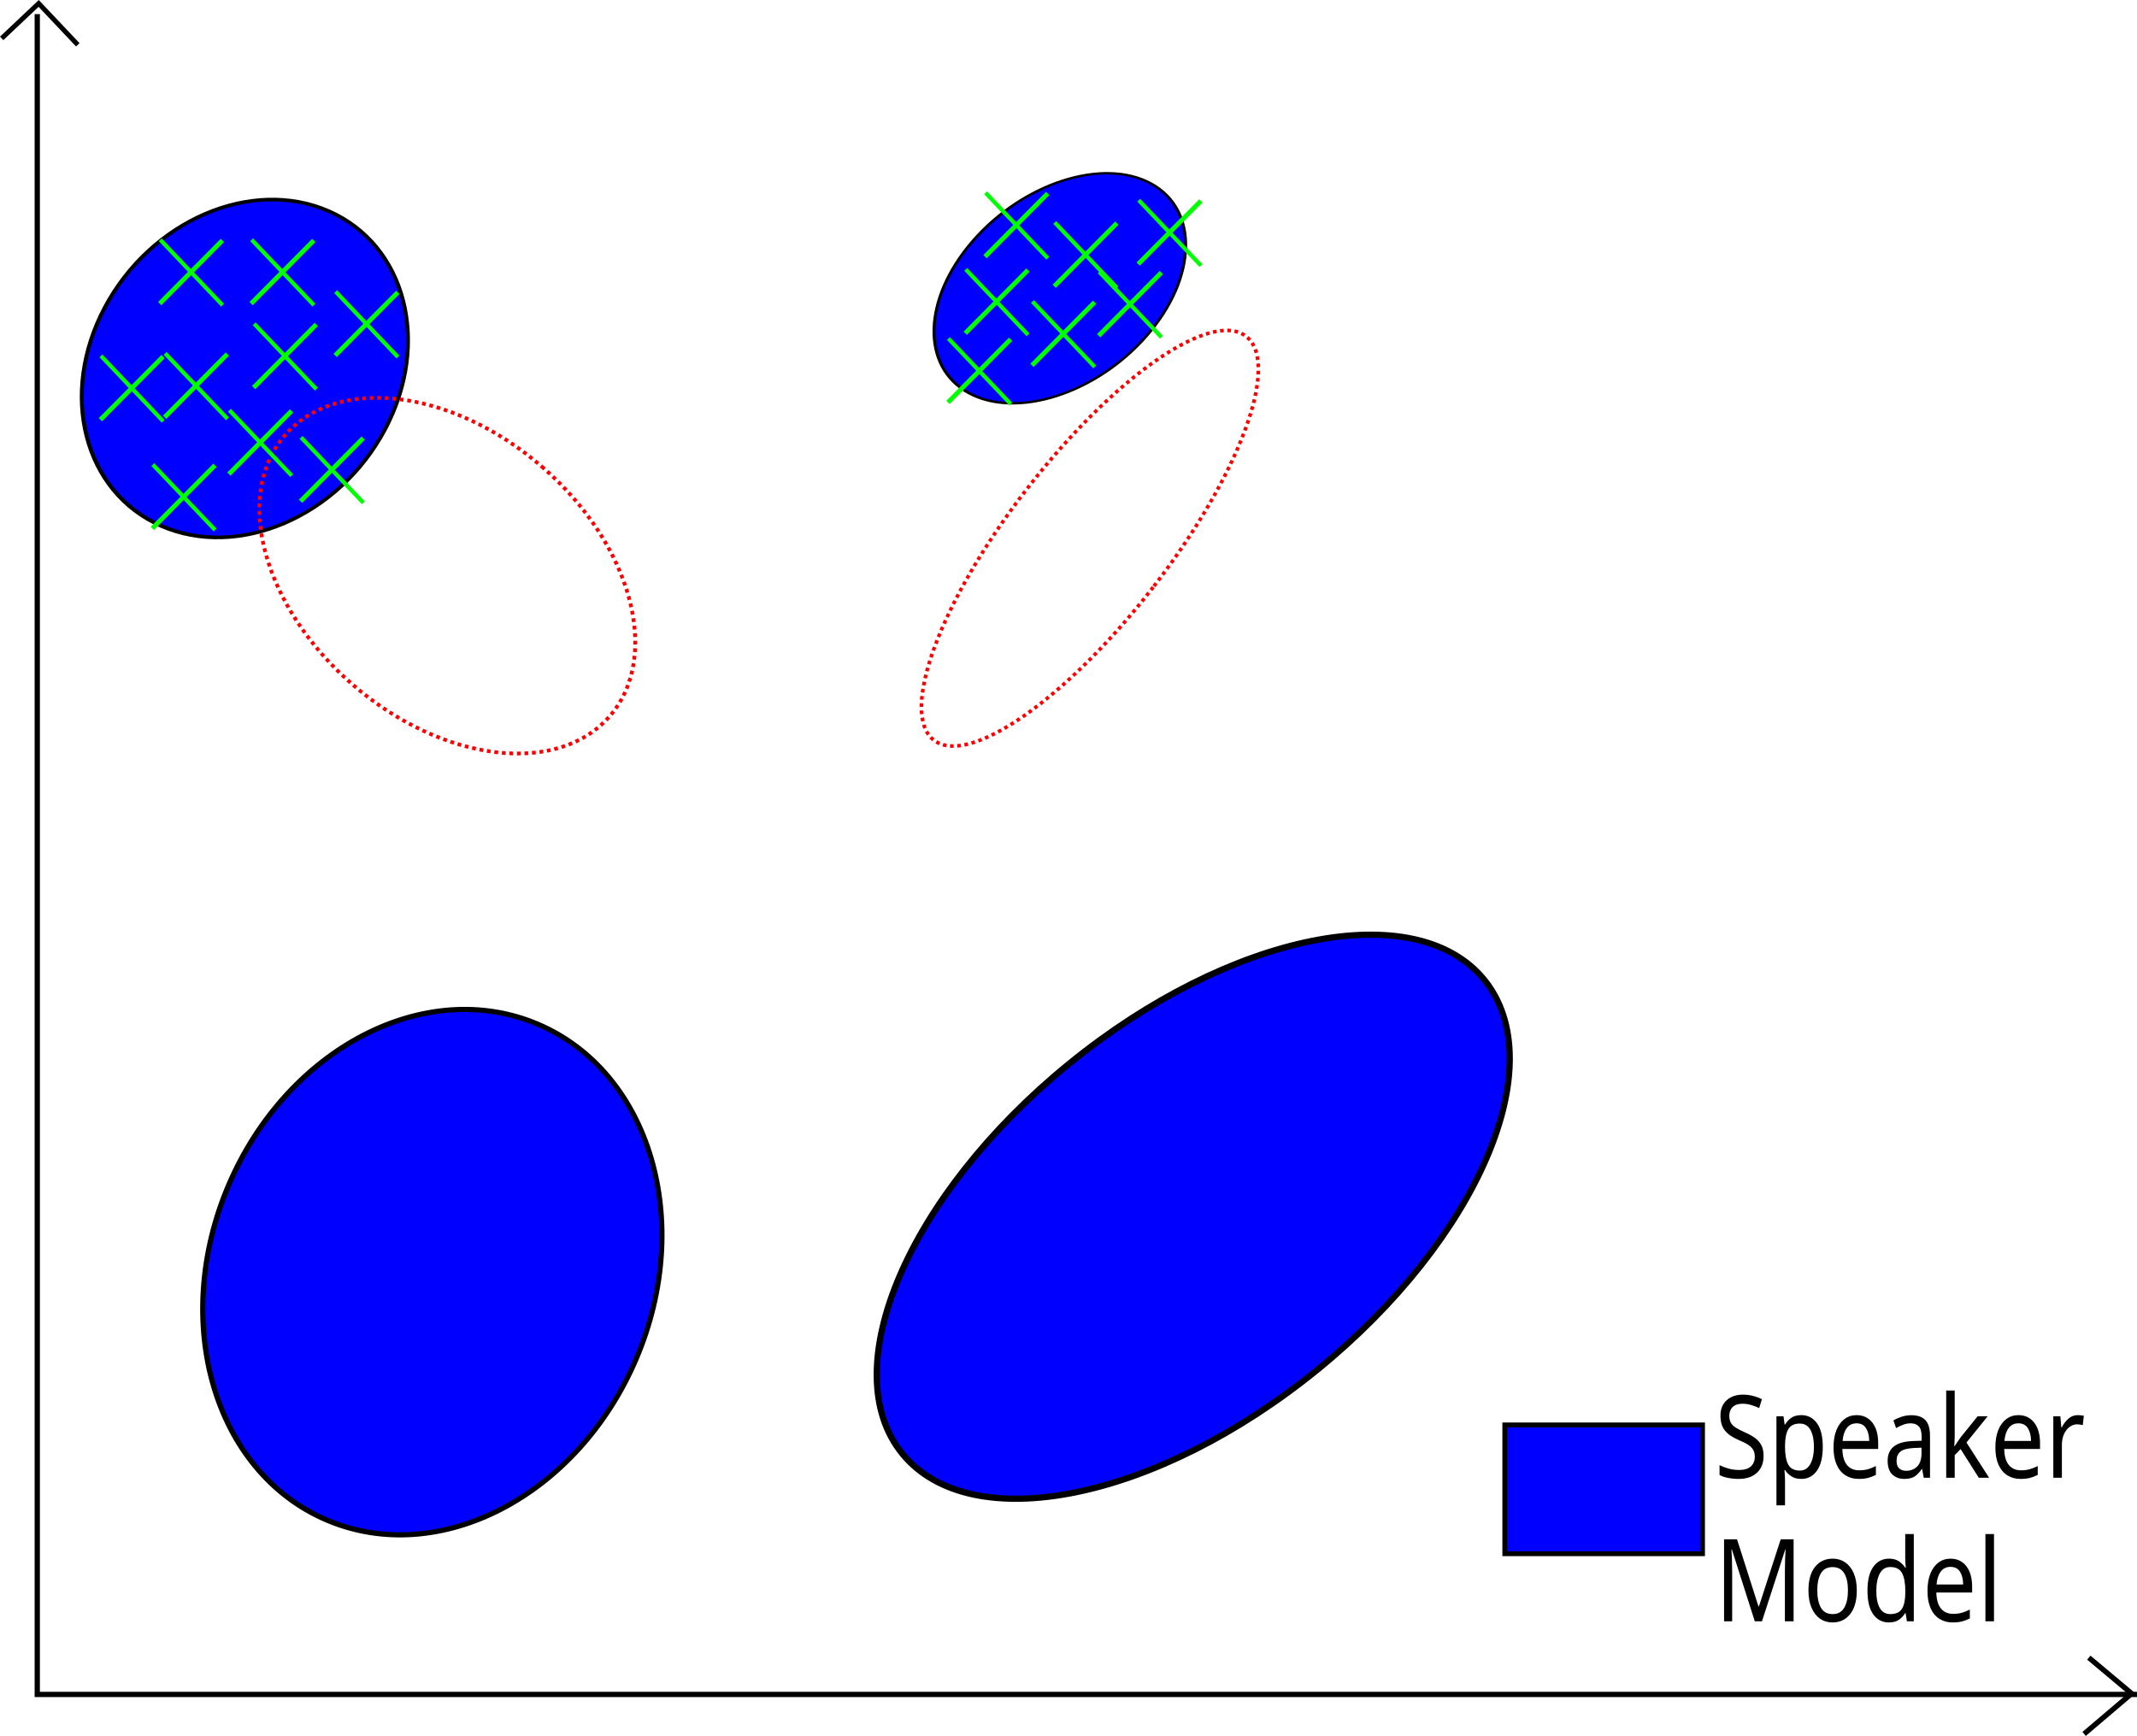
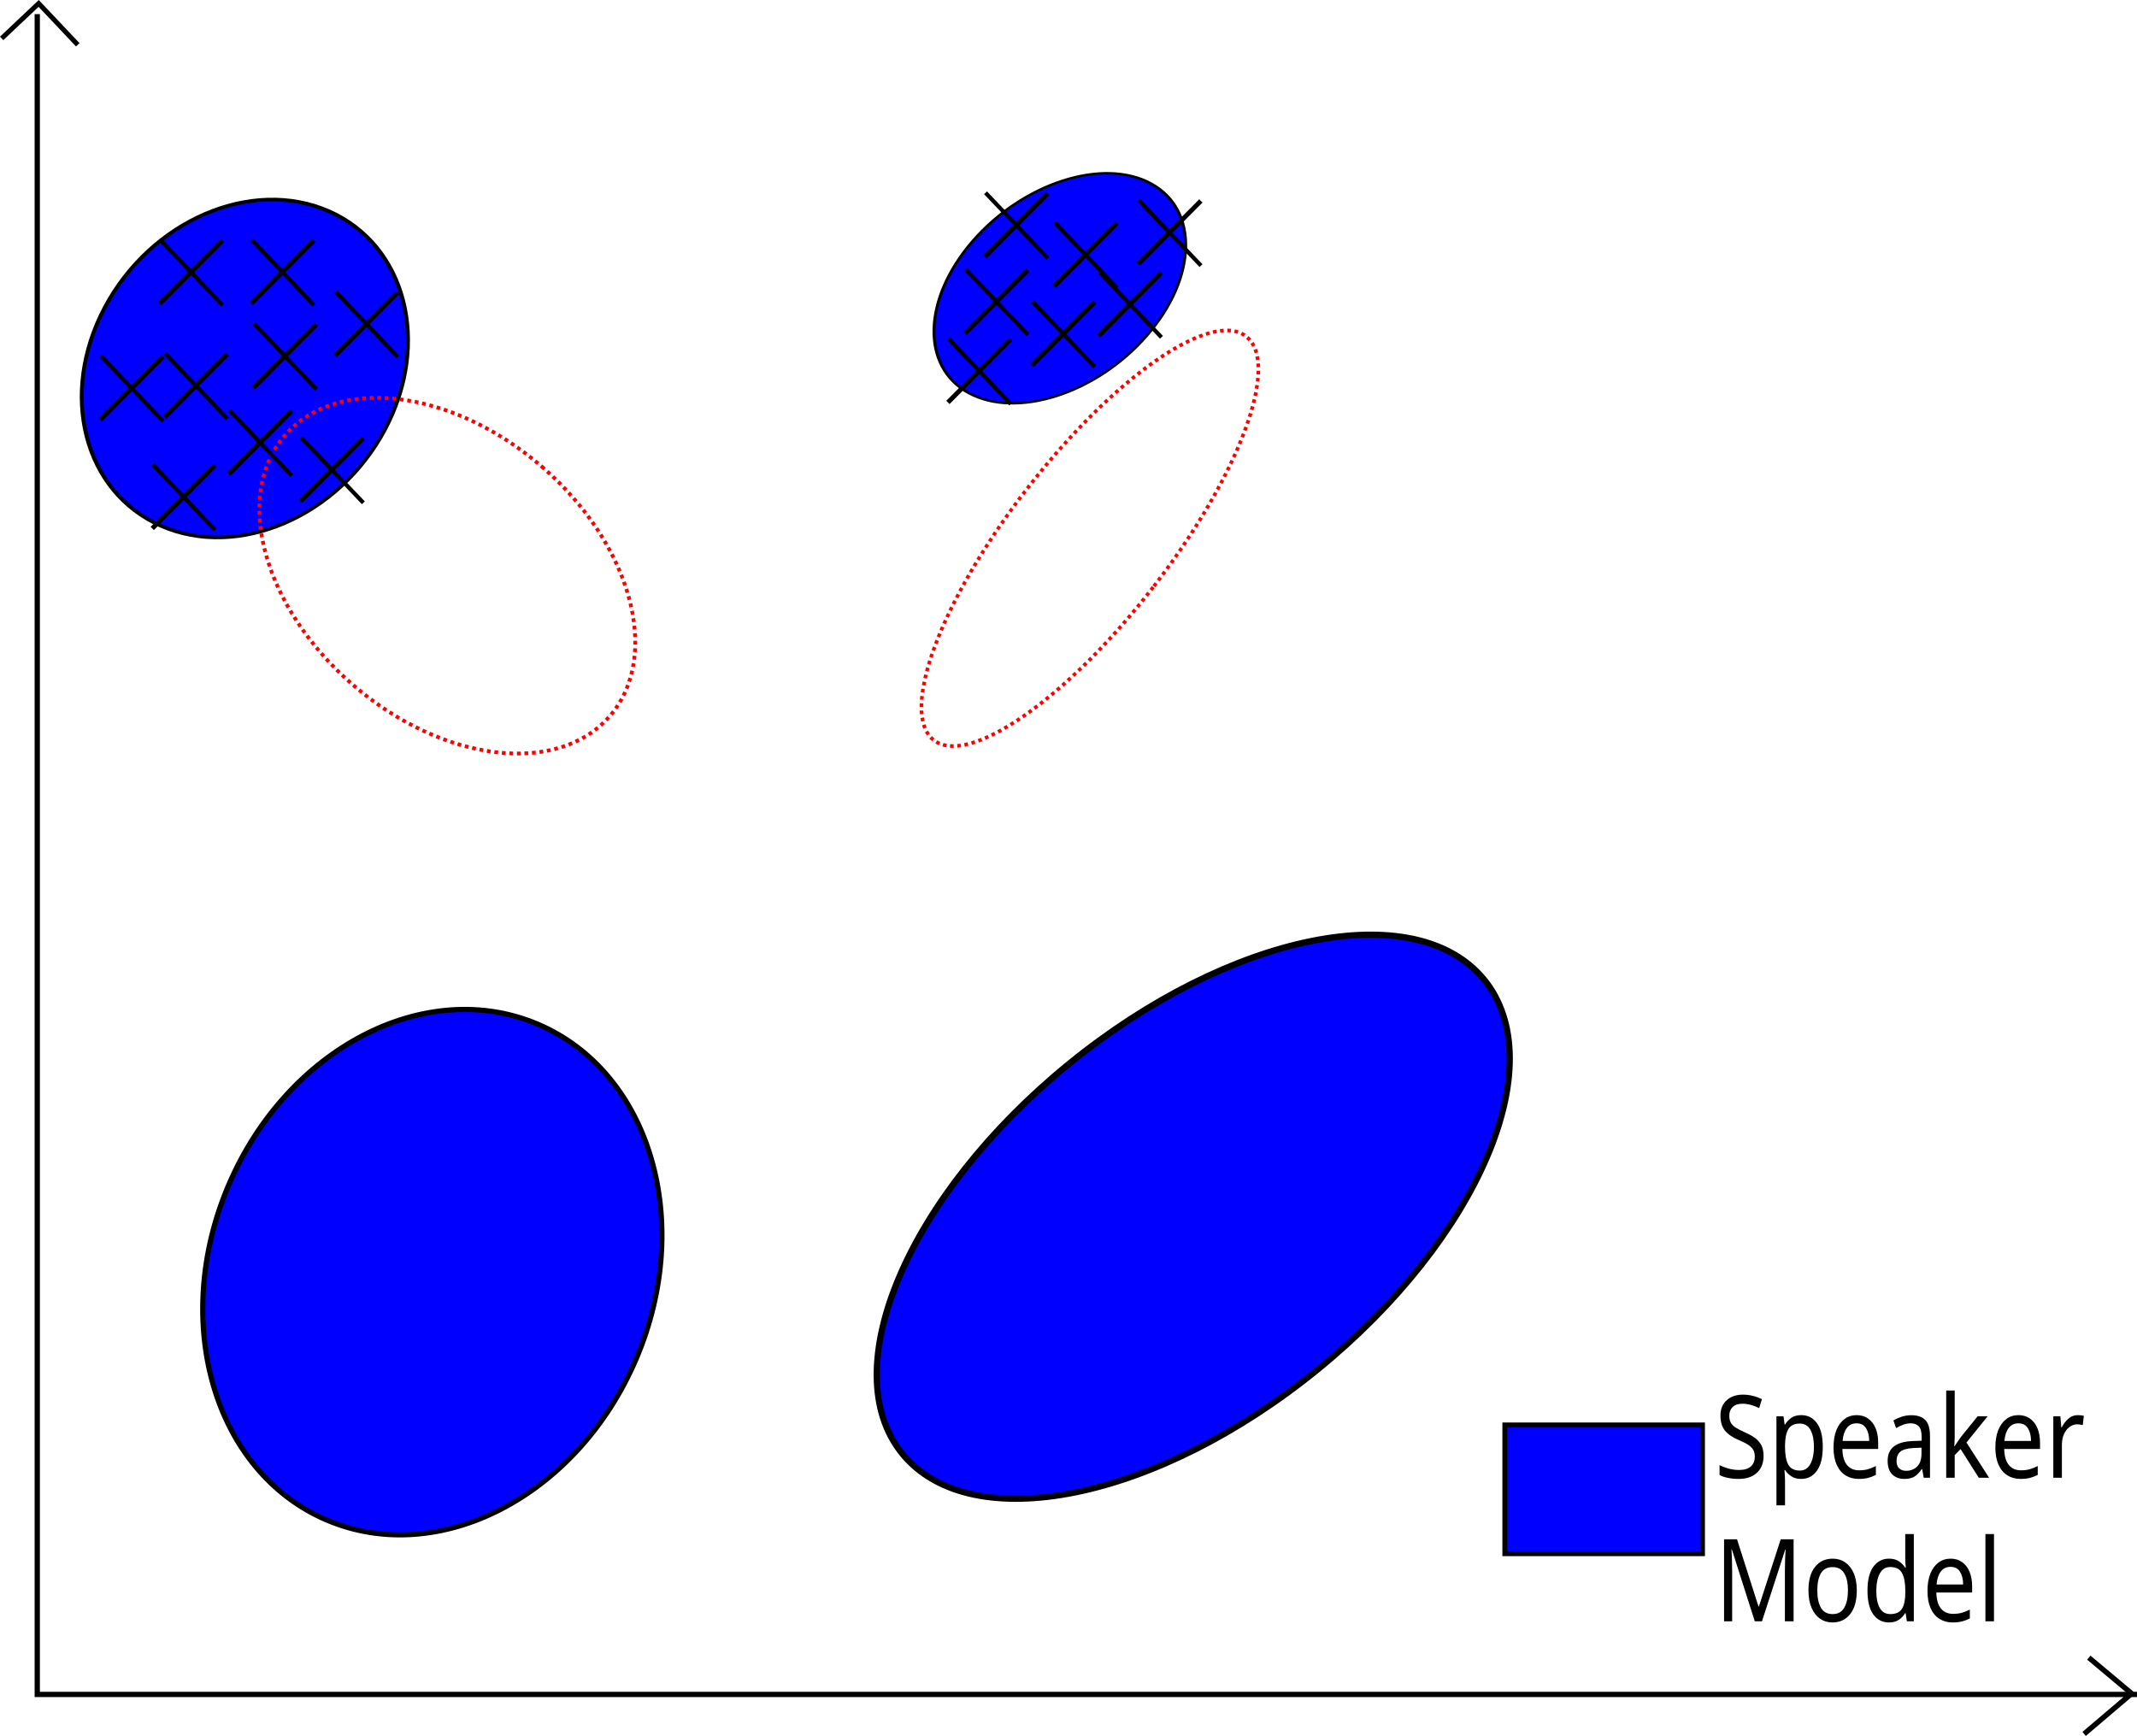
<svg xmlns="http://www.w3.org/2000/svg" width="124.677mm" height="101.283mm" viewBox="0 0 441.77 358.877" id="svg4544" version="1.1">
  <defs id="defs4546" />
  <g id="layer1" transform="translate(-136.258,-141.495)">
    <ellipse style="fill:#0000ff;fill-opacity:1;fill-rule:evenodd;stroke:#000000;stroke-width:0.782px;stroke-linecap:butt;stroke-linejoin:miter;stroke-opacity:1" id="path3359-7-1" cx="268.028" cy="124.736" rx="31.587" ry="36.855" transform="matrix(0.9159308,0.4013361,-0.4699167,0.8827107,0,0)" />
    <ellipse style="fill:#0000ff;fill-opacity:1;fill-rule:evenodd;stroke:#000000;stroke-width:0.555px;stroke-linecap:butt;stroke-linejoin:miter;stroke-opacity:1" id="path3359-7" cx="409.585" cy="6.198" rx="20.469" ry="28.691" transform="matrix(0.8775206,0.479539,-0.6559563,0.7547989,0,0)" />
    <path style="fill:none;fill-rule:evenodd;stroke:#000000;stroke-width:1.088px;stroke-linecap:butt;stroke-linejoin:miter;stroke-opacity:1" d="m 143.961,144.412 0,347.383 434.067,0" id="path3338" />
    <path style="fill:none;fill-rule:evenodd;stroke:#000000;stroke-width:1px;stroke-linecap:butt;stroke-linejoin:miter;stroke-opacity:1" d="m 136.601,149.432 7.653,-7.23 8.081,8.553" id="path3340" />
    <path style="fill:none;fill-rule:evenodd;stroke:#000000;stroke-width:1.088px;stroke-linecap:butt;stroke-linejoin:miter;stroke-opacity:1" d="m 568.07,484.192 8.845,7.417 -9.816,8.349" id="path3340-3" />
    <ellipse style="fill:#0000ff;fill-opacity:1;fill-rule:evenodd;stroke:#000000;stroke-width:1.066px;stroke-linecap:butt;stroke-linejoin:miter;stroke-opacity:1" id="path3357" cx="366.248" cy="283.527" rx="45.794" ry="55.703" transform="matrix(0.9198114,0.3923607,-0.3923607,0.9198114,0,0)" />
    <ellipse style="fill:#0000ff;fill-opacity:1;fill-rule:evenodd;stroke:#000000;stroke-width:1.288px;stroke-linecap:butt;stroke-linejoin:miter;stroke-opacity:1" id="path3359" cx="546.584" cy="-48.583" rx="40.729" ry="77.576" transform="matrix(0.6316859,0.7752244,-0.7752244,0.6316859,0,0)" />
    <ellipse style="fill:none;fill-rule:evenodd;stroke:#ff0000;stroke-width:0.779;stroke-linecap:butt;stroke-linejoin:miter;stroke-miterlimit:4;stroke-dasharray:0.779, 0.779;stroke-dashoffset:0;stroke-opacity:1" id="path3361" cx="-47.604" cy="343.39" rx="29.836" ry="44.389" transform="matrix(0.6537356,-0.7567231,0.7567231,0.6537356,0,0)" />
    <rect style="fill:#0000ff;fill-opacity:1;fill-rule:evenodd;stroke:#000000;stroke-width:1px;stroke-linecap:butt;stroke-linejoin:miter;stroke-opacity:1" id="rect3369" width="40.873" height="26.629" x="447.338" y="436.076" />
    <text xml:space="preserve" style="font-style:normal;font-weight:normal;font-size:21.88px;line-height:125%;font-family:sans-serif;letter-spacing:0px;word-spacing:0px;fill:#000000;fill-opacity:1;stroke:none;stroke-width:1px;stroke-linecap:butt;stroke-linejoin:miter;stroke-opacity:1" x="532.347" y="412.039" id="text4171" transform="scale(0.9217792,1.084858)">
      <tspan id="tspan4173" x="532.347" y="412.039">Speaker</tspan>
      <tspan x="532.347" y="439.389" id="tspan5359">Model</tspan>
    </text>
-     <g transform="translate(4.252667,188.3208)" id="g4254-9">
-       <path id="path4175-3" d="M 207.093,43.743 194.134,56.804" style="fill:none;fill-rule:evenodd;stroke:#00ff00;stroke-width:0.959px;stroke-linecap:butt;stroke-linejoin:miter;stroke-opacity:1" />
-       <path id="path4177-6" d="m 194.244,43.599 12.875,13.527" style="fill:none;fill-rule:evenodd;stroke:#00ff00;stroke-width:0.838px;stroke-linecap:butt;stroke-linejoin:miter;stroke-opacity:1" />
+     <g transform="translate(4.252667,188.3208)" id="g4254-9" style="fill:#00ff00;fill-opacity:1;stroke:#000000;stroke-opacity:1">
+       <path id="path4175-3" d="M 207.093,43.743 194.134,56.804" style="fill:#00ff00;fill-rule:evenodd;stroke:#000000;stroke-width:0.959px;stroke-linecap:butt;stroke-linejoin:miter;stroke-opacity:1;fill-opacity:1" />
+       <path id="path4177-6" d="m 194.244,43.599 12.875,13.527" style="fill:#00ff00;fill-rule:evenodd;stroke:#000000;stroke-width:0.838px;stroke-linecap:butt;stroke-linejoin:miter;stroke-opacity:1;fill-opacity:1" />
    </g>
-     <g transform="translate(11.40394,158.1834)" id="g4254-0">
-       <path id="path4175-6" d="M 207.093,43.743 194.134,56.804" style="fill:none;fill-rule:evenodd;stroke:#00ff00;stroke-width:0.959px;stroke-linecap:butt;stroke-linejoin:miter;stroke-opacity:1" />
-       <path id="path4177-2" d="m 194.244,43.599 12.875,13.527" style="fill:none;fill-rule:evenodd;stroke:#00ff00;stroke-width:0.838px;stroke-linecap:butt;stroke-linejoin:miter;stroke-opacity:1" />
+     <g transform="translate(11.40394,158.1834)" id="g4254-0" style="fill:#00ff00;fill-opacity:1;stroke:#000000;stroke-opacity:1">
+       <path id="path4175-6" d="M 207.093,43.743 194.134,56.804" style="fill:#00ff00;fill-rule:evenodd;stroke:#000000;stroke-width:0.959px;stroke-linecap:butt;stroke-linejoin:miter;stroke-opacity:1;fill-opacity:1" />
+       <path id="path4177-2" d="m 194.244,43.599 12.875,13.527" style="fill:#00ff00;fill-rule:evenodd;stroke:#000000;stroke-width:0.838px;stroke-linecap:butt;stroke-linejoin:miter;stroke-opacity:1;fill-opacity:1" />
    </g>
-     <g transform="translate(-5.452613,164.8238)" id="g4254-6">
-       <path id="path4175-1" d="M 207.093,43.743 194.134,56.804" style="fill:none;fill-rule:evenodd;stroke:#00ff00;stroke-width:0.959px;stroke-linecap:butt;stroke-linejoin:miter;stroke-opacity:1" />
-       <path id="path4177-8" d="m 194.244,43.599 12.875,13.527" style="fill:none;fill-rule:evenodd;stroke:#00ff00;stroke-width:0.838px;stroke-linecap:butt;stroke-linejoin:miter;stroke-opacity:1" />
+     <g transform="translate(-5.452613,164.8238)" id="g4254-6" style="fill:#00ff00;fill-opacity:1;stroke:#000000;stroke-opacity:1">
+       <path id="path4175-1" d="M 207.093,43.743 194.134,56.804" style="fill:#00ff00;fill-rule:evenodd;stroke:#000000;stroke-width:0.959px;stroke-linecap:butt;stroke-linejoin:miter;stroke-opacity:1;fill-opacity:1" />
+       <path id="path4177-8" d="m 194.244,43.599 12.875,13.527" style="fill:#00ff00;fill-rule:evenodd;stroke:#000000;stroke-width:0.838px;stroke-linecap:butt;stroke-linejoin:miter;stroke-opacity:1;fill-opacity:1" />
    </g>
-     <g transform="translate(-5.963423,147.4565)" id="g4254-7">
-       <path id="path4175-9" d="M 207.093,43.743 194.134,56.804" style="fill:none;fill-rule:evenodd;stroke:#00ff00;stroke-width:0.959px;stroke-linecap:butt;stroke-linejoin:miter;stroke-opacity:1" />
-       <path id="path4177-20" d="m 194.244,43.599 12.875,13.527" style="fill:none;fill-rule:evenodd;stroke:#00ff00;stroke-width:0.838px;stroke-linecap:butt;stroke-linejoin:miter;stroke-opacity:1" />
+     <g transform="translate(-5.963423,147.4565)" id="g4254-7" style="fill:#00ff00;fill-opacity:1;stroke:#000000;stroke-opacity:1">
+       <path id="path4175-9" d="M 207.093,43.743 194.134,56.804" style="fill:#00ff00;fill-rule:evenodd;stroke:#000000;stroke-width:0.959px;stroke-linecap:butt;stroke-linejoin:miter;stroke-opacity:1;fill-opacity:1" />
+       <path id="path4177-20" d="m 194.244,43.599 12.875,13.527" style="fill:#00ff00;fill-rule:evenodd;stroke:#000000;stroke-width:0.838px;stroke-linecap:butt;stroke-linejoin:miter;stroke-opacity:1;fill-opacity:1" />
    </g>
-     <g transform="translate(-23.84158,170.9535)" id="g4254-2">
-       <path id="path4175-37" d="M 207.093,43.743 194.134,56.804" style="fill:none;fill-rule:evenodd;stroke:#00ff00;stroke-width:0.959px;stroke-linecap:butt;stroke-linejoin:miter;stroke-opacity:1" />
-       <path id="path4177-5" d="m 194.244,43.599 12.875,13.527" style="fill:none;fill-rule:evenodd;stroke:#00ff00;stroke-width:0.838px;stroke-linecap:butt;stroke-linejoin:miter;stroke-opacity:1" />
+     <g transform="translate(-23.84158,170.9535)" id="g4254-2" style="fill:#00ff00;fill-opacity:1;stroke:#000000;stroke-opacity:1">
+       <path id="path4175-37" d="M 207.093,43.743 194.134,56.804" style="fill:#00ff00;fill-rule:evenodd;stroke:#000000;stroke-width:0.959px;stroke-linecap:butt;stroke-linejoin:miter;stroke-opacity:1;fill-opacity:1" />
+       <path id="path4177-5" d="m 194.244,43.599 12.875,13.527" style="fill:#00ff00;fill-rule:evenodd;stroke:#000000;stroke-width:0.838px;stroke-linecap:butt;stroke-linejoin:miter;stroke-opacity:1;fill-opacity:1" />
    </g>
-     <g transform="translate(-24.86319,147.4565)" id="g4254-92">
-       <path id="path4175-2" d="M 207.093,43.743 194.134,56.804" style="fill:none;fill-rule:evenodd;stroke:#00ff00;stroke-width:0.959px;stroke-linecap:butt;stroke-linejoin:miter;stroke-opacity:1" />
-       <path id="path4177-89" d="m 194.244,43.599 12.875,13.527" style="fill:none;fill-rule:evenodd;stroke:#00ff00;stroke-width:0.838px;stroke-linecap:butt;stroke-linejoin:miter;stroke-opacity:1" />
+     <g transform="translate(-24.86319,147.4565)" id="g4254-92" style="fill:#00ff00;fill-opacity:1;stroke:#000000;stroke-opacity:1">
+       <path id="path4175-2" d="M 207.093,43.743 194.134,56.804" style="fill:#00ff00;fill-rule:evenodd;stroke:#000000;stroke-width:0.959px;stroke-linecap:butt;stroke-linejoin:miter;stroke-opacity:1;fill-opacity:1" />
+       <path id="path4177-89" d="m 194.244,43.599 12.875,13.527" style="fill:#00ff00;fill-rule:evenodd;stroke:#000000;stroke-width:0.838px;stroke-linecap:butt;stroke-linejoin:miter;stroke-opacity:1;fill-opacity:1" />
    </g>
-     <g transform="translate(-37.12251,171.4643)" id="g4254-73">
-       <path id="path4175-61" d="M 207.093,43.743 194.134,56.804" style="fill:none;fill-rule:evenodd;stroke:#00ff00;stroke-width:0.959px;stroke-linecap:butt;stroke-linejoin:miter;stroke-opacity:1" />
-       <path id="path4177-29" d="m 194.244,43.599 12.875,13.527" style="fill:none;fill-rule:evenodd;stroke:#00ff00;stroke-width:0.838px;stroke-linecap:butt;stroke-linejoin:miter;stroke-opacity:1" />
+     <g transform="translate(-37.12251,171.4643)" id="g4254-73" style="fill:#00ff00;fill-opacity:1;stroke:#000000;stroke-opacity:1">
+       <path id="path4175-61" d="M 207.093,43.743 194.134,56.804" style="fill:#00ff00;fill-rule:evenodd;stroke:#000000;stroke-width:0.959px;stroke-linecap:butt;stroke-linejoin:miter;stroke-opacity:1;fill-opacity:1" />
+       <path id="path4177-29" d="m 194.244,43.599 12.875,13.527" style="fill:#00ff00;fill-rule:evenodd;stroke:#000000;stroke-width:0.838px;stroke-linecap:butt;stroke-linejoin:miter;stroke-opacity:1;fill-opacity:1" />
    </g>
-     <g transform="translate(-26.39561,193.9397)" id="g4254-3">
-       <path id="path4175-19" d="M 207.093,43.743 194.134,56.804" style="fill:none;fill-rule:evenodd;stroke:#00ff00;stroke-width:0.959px;stroke-linecap:butt;stroke-linejoin:miter;stroke-opacity:1" />
-       <path id="path4177-4" d="m 194.244,43.599 12.875,13.527" style="fill:none;fill-rule:evenodd;stroke:#00ff00;stroke-width:0.838px;stroke-linecap:butt;stroke-linejoin:miter;stroke-opacity:1" />
+     <g transform="translate(-26.39561,193.9397)" id="g4254-3" style="fill:#00ff00;fill-opacity:1;stroke:#000000;stroke-opacity:1">
+       <path id="path4175-19" d="M 207.093,43.743 194.134,56.804" style="fill:#00ff00;fill-rule:evenodd;stroke:#000000;stroke-width:0.959px;stroke-linecap:butt;stroke-linejoin:miter;stroke-opacity:1;fill-opacity:1" />
+       <path id="path4177-4" d="m 194.244,43.599 12.875,13.527" style="fill:#00ff00;fill-rule:evenodd;stroke:#000000;stroke-width:0.838px;stroke-linecap:butt;stroke-linejoin:miter;stroke-opacity:1;fill-opacity:1" />
    </g>
-     <g transform="translate(-10.56066,182.702)" id="g4254-78">
-       <path id="path4175-4" d="M 207.093,43.743 194.134,56.804" style="fill:none;fill-rule:evenodd;stroke:#00ff00;stroke-width:0.959px;stroke-linecap:butt;stroke-linejoin:miter;stroke-opacity:1" />
-       <path id="path4177-50" d="m 194.244,43.599 12.875,13.527" style="fill:none;fill-rule:evenodd;stroke:#00ff00;stroke-width:0.838px;stroke-linecap:butt;stroke-linejoin:miter;stroke-opacity:1" />
+     <g transform="translate(-10.56066,182.702)" id="g4254-78" style="fill:#00ff00;fill-opacity:1;stroke:#000000;stroke-opacity:1">
+       <path id="path4175-4" d="M 207.093,43.743 194.134,56.804" style="fill:#00ff00;fill-rule:evenodd;stroke:#000000;stroke-width:0.959px;stroke-linecap:butt;stroke-linejoin:miter;stroke-opacity:1;fill-opacity:1" />
+       <path id="path4177-50" d="m 194.244,43.599 12.875,13.527" style="fill:#00ff00;fill-rule:evenodd;stroke:#000000;stroke-width:0.838px;stroke-linecap:butt;stroke-linejoin:miter;stroke-opacity:1;fill-opacity:1" />
    </g>
-     <g transform="translate(155.4509,160.2266)" id="g4254-36">
-       <path id="path4175-10" d="M 207.093,43.743 194.134,56.804" style="fill:none;fill-rule:evenodd;stroke:#00ff00;stroke-width:0.959px;stroke-linecap:butt;stroke-linejoin:miter;stroke-opacity:1" />
-       <path id="path4177-63" d="m 194.244,43.599 12.875,13.527" style="fill:none;fill-rule:evenodd;stroke:#00ff00;stroke-width:0.838px;stroke-linecap:butt;stroke-linejoin:miter;stroke-opacity:1" />
+     <g transform="translate(155.4509,160.2266)" id="g4254-36" style="fill:#00ff00;fill-opacity:1;stroke:#000000;stroke-opacity:1">
+       <path id="path4175-10" d="M 207.093,43.743 194.134,56.804" style="fill:#00ff00;fill-rule:evenodd;stroke:#000000;stroke-width:0.959px;stroke-linecap:butt;stroke-linejoin:miter;stroke-opacity:1;fill-opacity:1" />
+       <path id="path4177-63" d="m 194.244,43.599 12.875,13.527" style="fill:#00ff00;fill-rule:evenodd;stroke:#000000;stroke-width:0.838px;stroke-linecap:butt;stroke-linejoin:miter;stroke-opacity:1;fill-opacity:1" />
    </g>
-     <g transform="translate(138.0835,167.8887)" id="g4254-20">
-       <path id="path4175-615" d="M 207.093,43.743 194.134,56.804" style="fill:none;fill-rule:evenodd;stroke:#00ff00;stroke-width:0.959px;stroke-linecap:butt;stroke-linejoin:miter;stroke-opacity:1" />
-       <path id="path4177-54" d="m 194.244,43.599 12.875,13.527" style="fill:none;fill-rule:evenodd;stroke:#00ff00;stroke-width:0.838px;stroke-linecap:butt;stroke-linejoin:miter;stroke-opacity:1" />
+     <g transform="translate(138.0835,167.8887)" id="g4254-20" style="fill:#00ff00;fill-opacity:1;stroke:#000000;stroke-opacity:1">
+       <path id="path4175-615" d="M 207.093,43.743 194.134,56.804" style="fill:#00ff00;fill-rule:evenodd;stroke:#000000;stroke-width:0.959px;stroke-linecap:butt;stroke-linejoin:miter;stroke-opacity:1;fill-opacity:1" />
+       <path id="path4177-54" d="m 194.244,43.599 12.875,13.527" style="fill:#00ff00;fill-rule:evenodd;stroke:#000000;stroke-width:0.838px;stroke-linecap:butt;stroke-linejoin:miter;stroke-opacity:1;fill-opacity:1" />
    </g>
-     <g transform="translate(169.2426,154.0969)" id="g4254-4">
-       <path id="path4175-7" d="M 207.093,43.743 194.134,56.804" style="fill:none;fill-rule:evenodd;stroke:#00ff00;stroke-width:0.959px;stroke-linecap:butt;stroke-linejoin:miter;stroke-opacity:1" />
-       <path id="path4177-44" d="m 194.244,43.599 12.875,13.527" style="fill:none;fill-rule:evenodd;stroke:#00ff00;stroke-width:0.838px;stroke-linecap:butt;stroke-linejoin:miter;stroke-opacity:1" />
+     <g transform="translate(169.2426,154.0969)" id="g4254-4" style="fill:#00ff00;fill-opacity:1;stroke:#000000;stroke-opacity:1">
+       <path id="path4175-7" d="M 207.093,43.743 194.134,56.804" style="fill:#00ff00;fill-rule:evenodd;stroke:#000000;stroke-width:0.959px;stroke-linecap:butt;stroke-linejoin:miter;stroke-opacity:1;fill-opacity:1" />
+       <path id="path4177-44" d="m 194.244,43.599 12.875,13.527" style="fill:#00ff00;fill-rule:evenodd;stroke:#000000;stroke-width:0.838px;stroke-linecap:butt;stroke-linejoin:miter;stroke-opacity:1;fill-opacity:1" />
    </g>
-     <g transform="translate(145.7456,137.7512)" id="g4254-30">
-       <path id="path4175-78" d="M 207.093,43.743 194.134,56.804" style="fill:none;fill-rule:evenodd;stroke:#00ff00;stroke-width:0.959px;stroke-linecap:butt;stroke-linejoin:miter;stroke-opacity:1" />
-       <path id="path4177-68" d="m 194.244,43.599 12.875,13.527" style="fill:none;fill-rule:evenodd;stroke:#00ff00;stroke-width:0.838px;stroke-linecap:butt;stroke-linejoin:miter;stroke-opacity:1" />
+     <g transform="translate(145.7456,137.7512)" id="g4254-30" style="fill:#00ff00;fill-opacity:1;stroke:#000000;stroke-opacity:1">
+       <path id="path4175-78" d="M 207.093,43.743 194.134,56.804" style="fill:#00ff00;fill-rule:evenodd;stroke:#000000;stroke-width:0.959px;stroke-linecap:butt;stroke-linejoin:miter;stroke-opacity:1;fill-opacity:1" />
+       <path id="path4177-68" d="m 194.244,43.599 12.875,13.527" style="fill:#00ff00;fill-rule:evenodd;stroke:#000000;stroke-width:0.838px;stroke-linecap:butt;stroke-linejoin:miter;stroke-opacity:1;fill-opacity:1" />
    </g>
-     <g transform="translate(141.6591,153.5861)" id="g4254-49">
-       <path id="path4175-20" d="M 207.093,43.743 194.134,56.804" style="fill:none;fill-rule:evenodd;stroke:#00ff00;stroke-width:0.959px;stroke-linecap:butt;stroke-linejoin:miter;stroke-opacity:1" />
-       <path id="path4177-689" d="m 194.244,43.599 12.875,13.527" style="fill:none;fill-rule:evenodd;stroke:#00ff00;stroke-width:0.838px;stroke-linecap:butt;stroke-linejoin:miter;stroke-opacity:1" />
+     <g transform="translate(141.6591,153.5861)" id="g4254-49" style="fill:#00ff00;fill-opacity:1;stroke:#000000;stroke-opacity:1">
+       <path id="path4175-20" d="M 207.093,43.743 194.134,56.804" style="fill:#00ff00;fill-rule:evenodd;stroke:#000000;stroke-width:0.959px;stroke-linecap:butt;stroke-linejoin:miter;stroke-opacity:1;fill-opacity:1" />
+       <path id="path4177-689" d="m 194.244,43.599 12.875,13.527" style="fill:#00ff00;fill-rule:evenodd;stroke:#000000;stroke-width:0.838px;stroke-linecap:butt;stroke-linejoin:miter;stroke-opacity:1;fill-opacity:1" />
    </g>
-     <g transform="translate(177.4155,139.2836)" id="g4254-26">
-       <path id="path4175-64" d="M 207.093,43.743 194.134,56.804" style="fill:none;fill-rule:evenodd;stroke:#00ff00;stroke-width:0.959px;stroke-linecap:butt;stroke-linejoin:miter;stroke-opacity:1" />
-       <path id="path4177-9" d="m 194.244,43.599 12.875,13.527" style="fill:none;fill-rule:evenodd;stroke:#00ff00;stroke-width:0.838px;stroke-linecap:butt;stroke-linejoin:miter;stroke-opacity:1" />
+     <g transform="translate(177.4155,139.2836)" id="g4254-26" style="fill:#00ff00;fill-opacity:1;stroke:#000000;stroke-opacity:1">
+       <path id="path4175-64" d="M 207.093,43.743 194.134,56.804" style="fill:#00ff00;fill-rule:evenodd;stroke:#000000;stroke-width:0.959px;stroke-linecap:butt;stroke-linejoin:miter;stroke-opacity:1;fill-opacity:1" />
+       <path id="path4177-9" d="m 194.244,43.599 12.875,13.527" style="fill:#00ff00;fill-rule:evenodd;stroke:#000000;stroke-width:0.838px;stroke-linecap:butt;stroke-linejoin:miter;stroke-opacity:1;fill-opacity:1" />
    </g>
-     <g transform="translate(160.0481,143.8808)" id="g4254-5">
-       <path id="path4175-0" d="M 207.093,43.743 194.134,56.804" style="fill:none;fill-rule:evenodd;stroke:#00ff00;stroke-width:0.959px;stroke-linecap:butt;stroke-linejoin:miter;stroke-opacity:1" />
-       <path id="path4177-48" d="m 194.244,43.599 12.875,13.527" style="fill:none;fill-rule:evenodd;stroke:#00ff00;stroke-width:0.838px;stroke-linecap:butt;stroke-linejoin:miter;stroke-opacity:1" />
+     <g transform="translate(160.0481,143.8808)" id="g4254-5" style="fill:#00ff00;fill-opacity:1;stroke:#000000;stroke-opacity:1">
+       <path id="path4175-0" d="M 207.093,43.743 194.134,56.804" style="fill:#00ff00;fill-rule:evenodd;stroke:#000000;stroke-width:0.959px;stroke-linecap:butt;stroke-linejoin:miter;stroke-opacity:1;fill-opacity:1" />
+       <path id="path4177-48" d="m 194.244,43.599 12.875,13.527" style="fill:#00ff00;fill-rule:evenodd;stroke:#000000;stroke-width:0.838px;stroke-linecap:butt;stroke-linejoin:miter;stroke-opacity:1;fill-opacity:1" />
    </g>
    <ellipse style="fill:none;fill-rule:evenodd;stroke:#ff0000;stroke-width:0.748;stroke-linecap:butt;stroke-linejoin:miter;stroke-miterlimit:4;stroke-dasharray:0.748, 0.748;stroke-dashoffset:0;stroke-opacity:1" id="path3367" cx="440.655" cy="-21.108" rx="16.537" ry="52.765" transform="matrix(0.7912296,0.6115191,-0.6115191,0.7912296,0,0)" />
  </g>
</svg>
